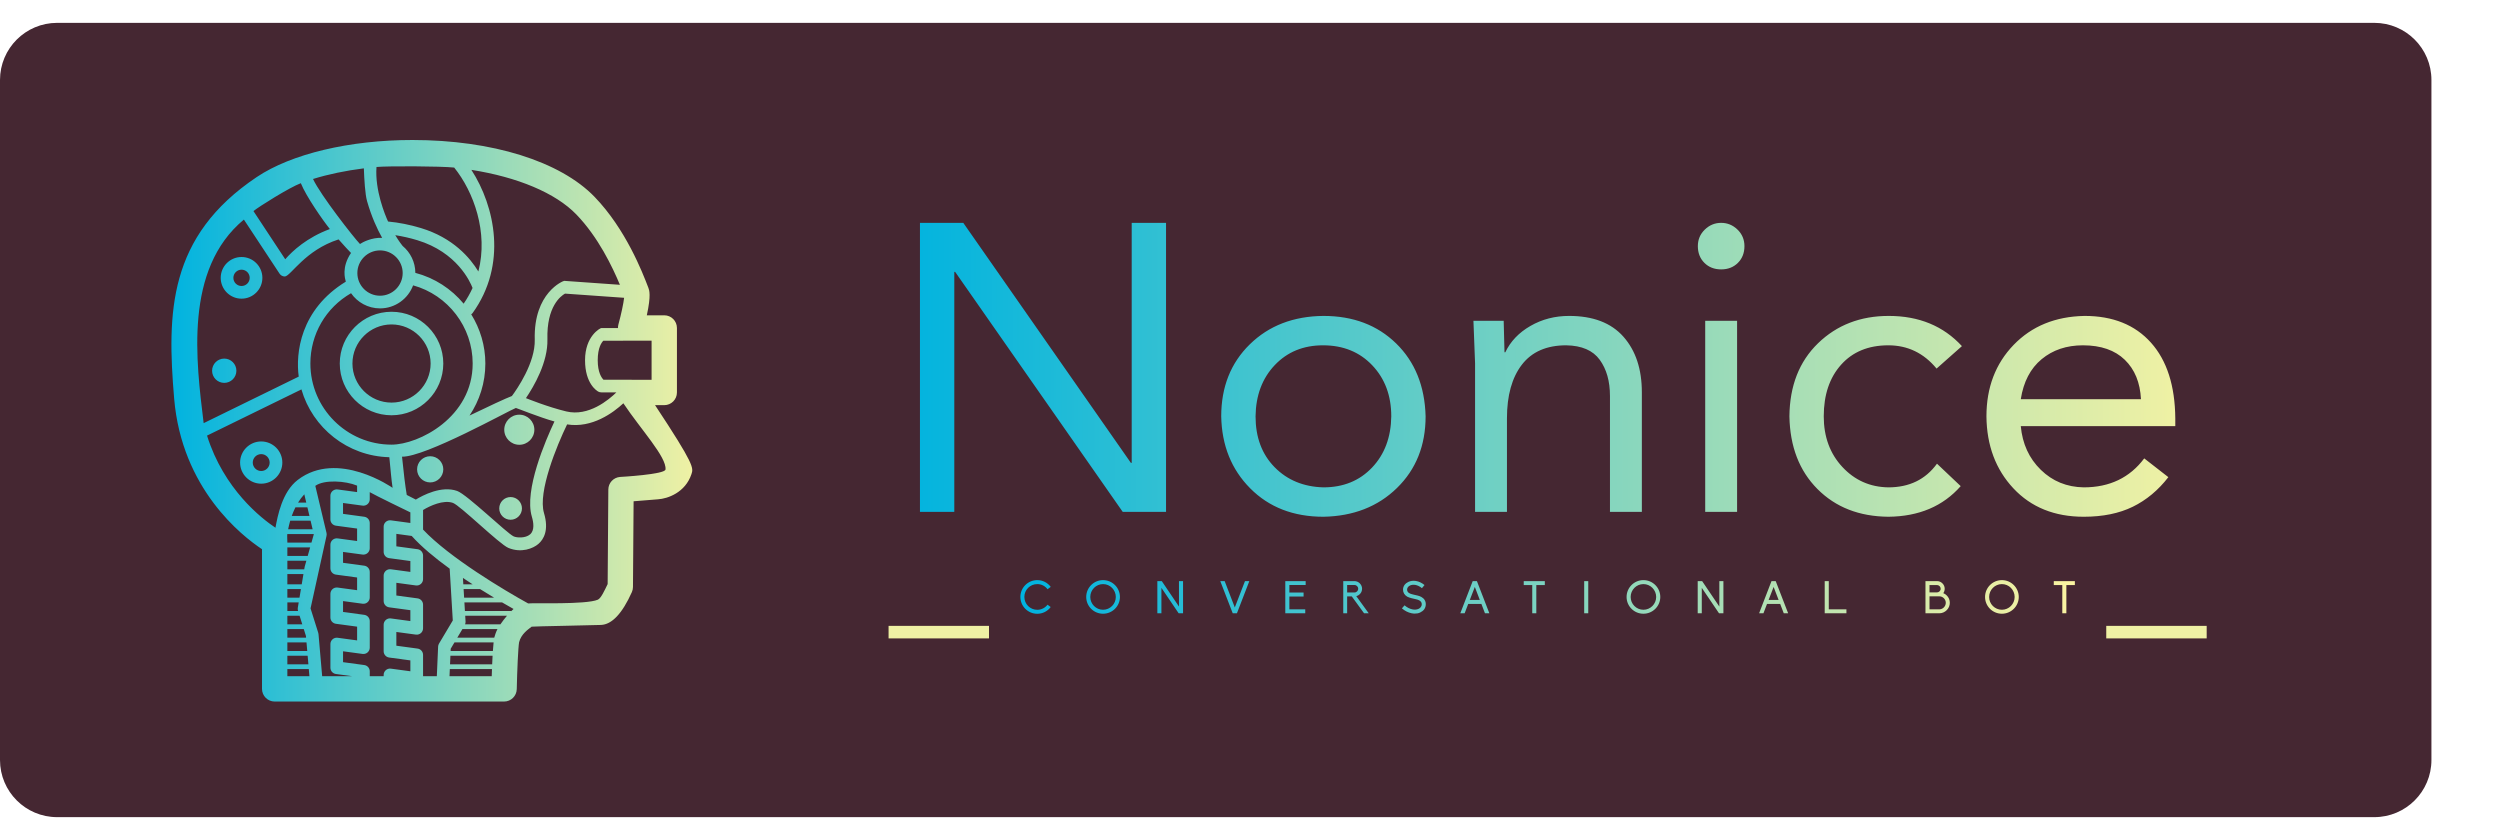
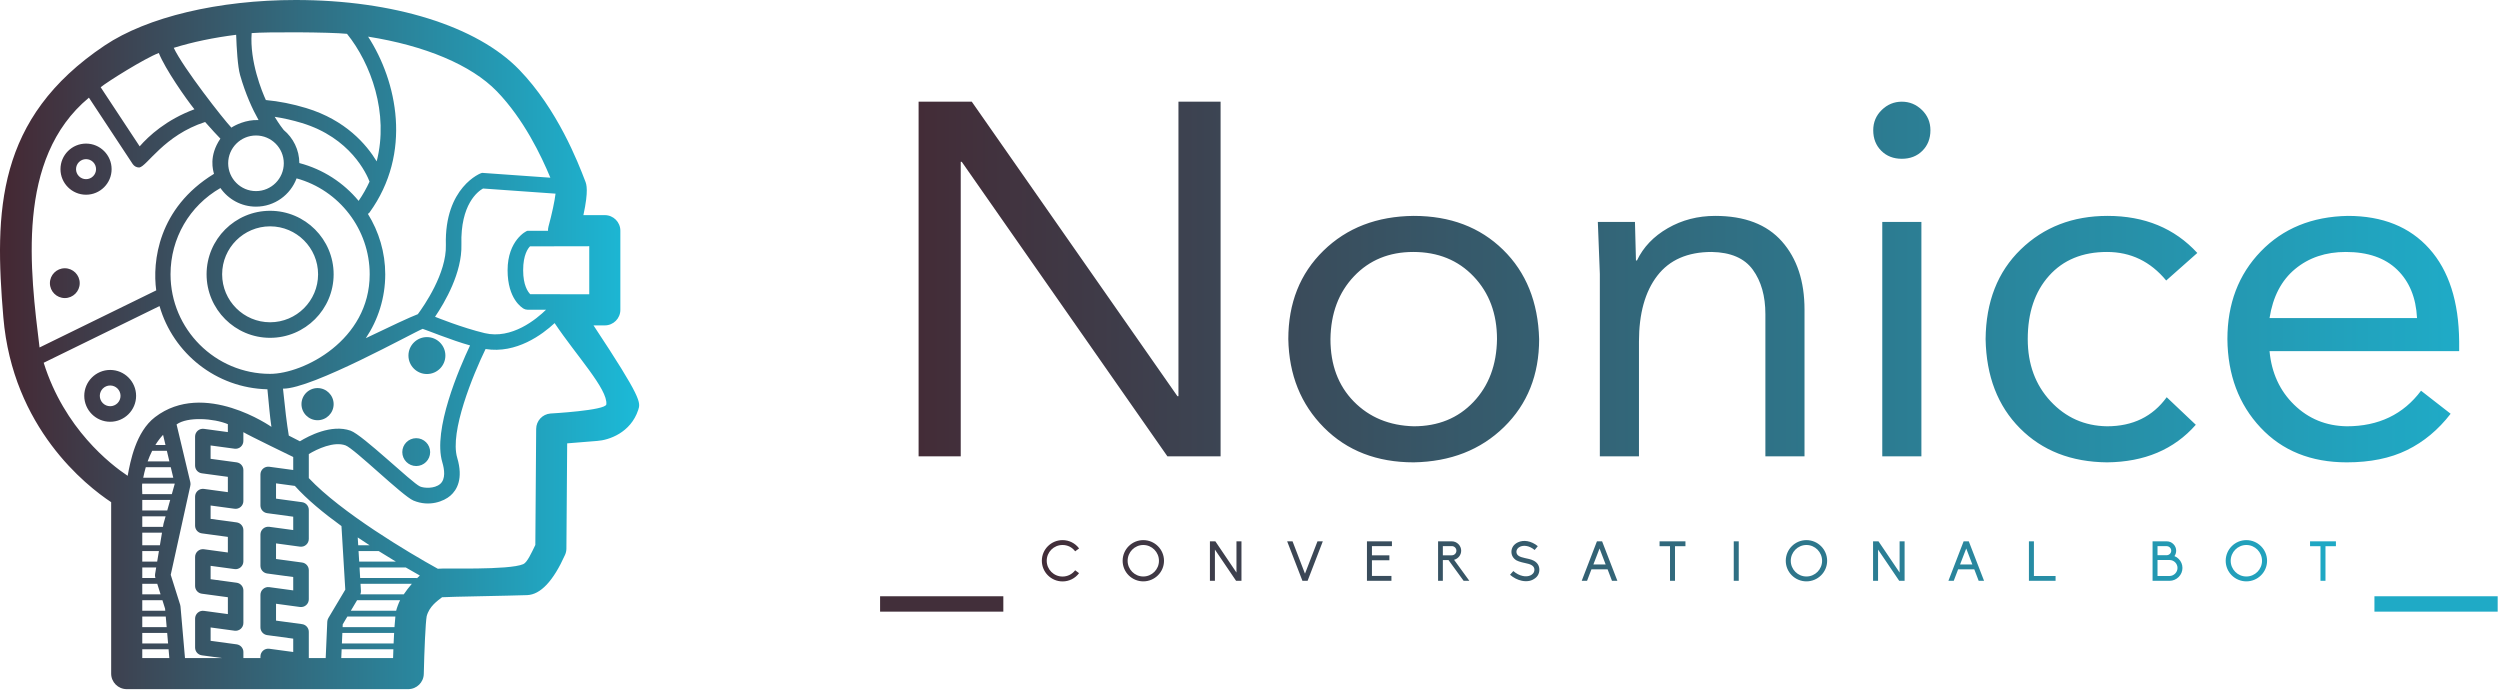
- <svg xmlns="http://www.w3.org/2000/svg" width="875" height="286" viewBox="0 0 875 286" fill="none">
-   <path d="M0 28C0 16.954 8.954 8 20 8H831C842.046 8 851 16.954 851 28V266C851 277.046 842.046 286 831 286H20C8.954 286 0 277.046 0 266V28Z" fill="#452732" />
-   <path d="M137.035 145.346C147.024 145.346 155.153 137.219 155.153 127.232C155.153 117.244 147.024 109.117 137.035 109.117C127.046 109.117 118.917 117.244 118.917 127.232C118.917 137.219 127.043 145.346 137.035 145.346ZM137.035 113.552C144.578 113.552 150.717 119.69 150.717 127.232C150.717 134.773 144.578 140.911 137.035 140.911C129.492 140.911 123.353 134.773 123.353 127.232C123.353 119.69 129.49 113.552 137.035 113.552ZM181.757 145.14C178.851 145.14 176.489 147.502 176.489 150.406C176.489 153.311 178.851 155.673 181.757 155.673C184.662 155.673 187.024 153.311 187.024 150.406C187.024 147.502 184.66 145.14 181.757 145.14ZM178.707 173.967C176.516 173.967 174.733 175.75 174.733 177.941C174.733 180.131 176.516 181.914 178.707 181.914C180.898 181.914 182.682 180.131 182.682 177.941C182.682 175.75 180.896 173.967 178.707 173.967ZM155.153 164.266C155.153 166.793 153.097 168.849 150.569 168.849C148.04 168.849 145.982 166.793 145.982 164.266C145.982 161.738 148.04 159.68 150.569 159.68C153.097 159.68 155.153 161.738 155.153 164.266ZM84.539 104.534C88.561 104.534 91.832 101.263 91.832 97.243C91.832 93.223 88.561 89.952 84.539 89.952C80.518 89.952 77.247 93.223 77.247 97.243C77.247 101.263 80.518 104.534 84.539 104.534ZM84.539 94.387C86.114 94.387 87.396 95.669 87.396 97.243C87.396 98.817 86.114 100.099 84.539 100.099C82.965 100.099 81.683 98.817 81.683 97.243C81.685 95.669 82.965 94.387 84.539 94.387ZM74.233 129.758C74.233 127.414 76.14 125.507 78.485 125.507C80.829 125.507 82.736 127.414 82.736 129.758C82.736 132.101 80.829 134.008 78.485 134.008C76.14 134.006 74.233 132.099 74.233 129.758ZM98.816 161.897C98.816 157.822 95.498 154.507 91.424 154.507C87.35 154.507 84.031 157.824 84.031 161.897C84.031 165.971 87.347 169.288 91.424 169.288C95.5 169.288 98.816 165.973 98.816 161.897ZM88.465 161.897C88.465 160.267 89.791 158.941 91.422 158.941C93.052 158.941 94.378 160.267 94.378 161.897C94.378 163.527 93.052 164.853 91.422 164.853C89.791 164.853 88.465 163.527 88.465 161.897ZM229.271 141.803H232.491C234.94 141.803 236.927 139.816 236.927 137.368V114.79C236.927 112.342 234.94 110.355 232.491 110.355H226.385C227.922 103.297 227.248 101.554 226.929 100.72L226.811 100.418C224.888 95.42 219.033 80.213 208.103 68.904C196.06 56.442 172.226 49 144.35 49C122.355 49 101.988 53.847 89.867 61.965C58.841 82.747 58.415 109.364 60.95 139.477C63.611 171.078 84.602 187.52 91.703 192.219V241.107C91.703 243.555 93.691 245.542 96.139 245.542H176.429C178.842 245.542 180.812 243.615 180.865 241.202C181.009 234.572 181.36 226.554 181.686 224.771C182.424 221.902 184.791 220.334 186.079 219.334C187.681 219.19 205.528 218.91 210.341 218.728C214.16 218.584 217.798 214.719 221.151 207.242C221.404 206.681 221.535 206.073 221.539 205.459L221.759 175.446L230.322 174.752C233.649 174.537 239.852 172.435 242.015 165.929C242.731 163.782 243.093 162.696 229.271 141.803ZM228.055 119.225V132.933L211.215 132.897C210.552 132.23 209.203 130.347 209.203 126.077C209.203 121.664 210.585 119.834 211.164 119.258L228.055 119.225ZM186.146 180.837C186.758 182.886 187.148 185.624 185.538 187.021C183.899 188.442 180.872 188.238 179.772 187.733C177.392 186.64 163.452 173.056 159.995 171.831C154.508 169.889 147.967 173.366 145.536 174.856L142.365 173.231C141.792 169.805 141.304 165.725 140.708 159.842C148.914 159.993 178.177 143.663 180.552 142.787C181.036 142.891 189.014 146.131 194.062 147.515C190.992 154.012 183.382 171.576 186.146 180.837ZM175.15 218.511H162.774C162.889 218.214 162.964 217.901 162.945 217.582L162.82 215.506H177.454C176.605 216.493 175.817 217.527 175.15 218.511ZM161.847 220.174H174.114C173.717 220.877 173.069 222.7 172.987 223.179H160.057L161.847 220.174ZM157.748 227.055L159.065 224.844H172.761C172.67 225.685 172.586 226.694 172.506 227.849H157.712L157.748 227.055ZM157.642 229.512H172.404C172.353 230.432 172.304 231.439 172.257 232.517H157.511L157.642 229.512ZM178.951 213.894C178.871 213.87 178.794 213.846 178.705 213.846H162.718L162.539 210.841H175.728C177.17 211.681 178.523 212.453 179.745 213.14C179.479 213.38 179.215 213.633 178.951 213.894ZM162.439 209.176L162.259 206.171H168.017C169.7 207.229 171.344 208.235 172.916 209.176H162.439ZM162.159 204.51L162.024 202.275C163.153 203.038 164.284 203.783 165.406 204.51H162.159ZM157.386 199.033L158.475 217.167L153.652 225.266C153.463 225.58 153.357 225.937 153.341 226.303L152.889 236.672H148.071V229.201C148.071 228.093 147.251 227.153 146.151 227.004L138.723 225.999V221.188L145.556 222.112C146.197 222.199 146.831 222.004 147.313 221.585C147.794 221.163 148.071 220.556 148.071 219.915V211.628C148.071 210.519 147.251 209.579 146.151 209.431L138.723 208.426V203.98L145.556 204.905C146.197 204.994 146.831 204.798 147.313 204.377C147.794 203.956 148.071 203.348 148.071 202.707V194.421C148.071 193.312 147.251 192.372 146.151 192.223L138.723 191.216V186.853L144.095 187.58C147.506 191.389 152.27 195.328 157.386 199.033ZM129.416 236.672V234.965C129.416 233.856 128.596 232.916 127.496 232.767L120.068 231.76V227.951L126.899 228.876C127.54 228.958 128.174 228.769 128.656 228.348C129.137 227.926 129.414 227.319 129.414 226.678V217.391C129.414 216.283 128.594 215.342 127.494 215.194L120.066 214.187V210.378L126.897 211.302C127.538 211.393 128.172 211.196 128.654 210.774C129.135 210.353 129.412 209.746 129.412 209.105V200.184C129.412 199.075 128.591 198.135 127.491 197.986L120.064 196.982V193.172L126.895 194.097C127.536 194.183 128.17 193.988 128.651 193.569C129.133 193.148 129.41 192.54 129.41 191.899V183.058C129.41 181.95 128.589 181.01 127.489 180.861L120.061 179.854V176.045L126.893 176.969C127.533 177.054 128.168 176.863 128.649 176.442C129.13 176.02 129.408 175.413 129.408 174.772V172.251C130.885 173.166 143.627 179.333 143.627 179.333V183.043L136.793 182.118C136.159 182.036 135.518 182.225 135.037 182.646C134.555 183.067 134.278 183.675 134.278 184.316V193.157C134.278 194.265 135.099 195.206 136.199 195.354L143.627 196.361V200.171L136.793 199.246C136.159 199.164 135.518 199.352 135.037 199.774C134.555 200.195 134.278 200.803 134.278 201.443V210.364C134.278 211.473 135.099 212.413 136.199 212.562L143.627 213.566V217.376L136.793 216.451C136.159 216.36 135.518 216.558 135.037 216.979C134.555 217.4 134.278 218.008 134.278 218.649V227.938C134.278 229.046 135.099 229.986 136.199 230.135L143.627 231.14V234.949L136.793 234.024C136.159 233.94 135.518 234.133 135.037 234.552C134.555 234.974 134.278 235.581 134.278 236.222V236.672H129.416V236.672ZM106.506 173.011L107.195 175.914H104.316C104.944 174.887 105.669 173.911 106.506 173.011ZM107.697 194.587H100.575V191.582H108.542L107.697 194.587ZM104.822 209.176H100.575V206.171H105.326L104.822 209.176ZM104.545 210.839L104.23 212.728C104.172 213.074 104.197 213.427 104.303 213.759L104.33 213.843H100.577V210.839H104.545ZM104.851 215.506L105.798 218.511H100.575V215.506H104.851ZM105.603 204.51H100.575V200.918H106.204L105.603 204.51ZM100.575 224.844H107.275L107.535 227.849H100.575V224.844ZM100.575 223.181V220.176H106.321L107.08 222.585L107.131 223.183H100.575V223.181ZM106.661 198.268C106.639 198.346 106.621 198.423 106.61 198.501L106.483 199.255H100.577V196.25H107.231L106.661 198.268ZM109.832 186.994L109.01 189.919H100.575V189.749C100.575 189.296 100.462 187.513 100.553 186.915H109.812L109.832 186.994ZM100.848 185.249C101.032 184.322 101.265 183.311 101.575 182.245H108.703L109.418 185.249H100.848ZM103.394 177.577H107.592L108.306 180.582H102.11C102.462 179.586 102.897 178.575 103.394 177.577ZM100.575 229.512H107.679L107.938 232.517H100.575V229.512ZM111.478 221.959C111.465 221.797 111.432 221.638 111.385 221.485L108.692 212.936L114.259 187.64C114.361 187.276 114.368 186.895 114.282 186.527L110.36 170.049C113.474 167.782 120.96 168.29 124.983 169.969V172.231L118.152 171.306C117.515 171.222 116.876 171.415 116.395 171.834C115.914 172.255 115.637 172.863 115.637 173.503V181.79C115.637 182.899 116.457 183.839 117.557 183.988L124.985 184.994V189.36L118.154 188.436C117.517 188.352 116.879 188.544 116.397 188.964C115.916 189.385 115.639 189.992 115.639 190.633V198.918C115.639 200.026 116.459 200.967 117.56 201.115L124.987 202.122V206.568L118.156 205.643C117.52 205.555 116.881 205.75 116.4 206.171C115.918 206.592 115.641 207.2 115.641 207.841V216.127C115.641 217.236 116.462 218.176 117.562 218.325L124.99 219.329V224.141L118.158 223.217C117.522 223.128 116.883 223.323 116.402 223.744C115.921 224.166 115.643 224.773 115.643 225.414V233.701C115.643 234.809 116.464 235.75 117.564 235.898L123.286 236.672H112.758L111.478 221.959ZM108.635 127.232C108.635 116.958 114.044 107.692 122.865 102.625C125.103 105.829 128.811 107.936 133.007 107.936C138.312 107.936 142.833 104.574 144.587 99.873C156.768 103.23 165.435 114.435 165.435 127.232C165.435 146.069 146.512 155.626 137.035 155.626C121.374 155.626 108.635 142.889 108.635 127.232ZM109.555 62.644C114.911 60.983 120.926 59.728 127.349 58.921C127.485 62.806 127.791 68.01 128.472 70.401C130.029 75.865 132.014 80.151 133.744 83.244C130.166 83.069 126.948 84.741 125.992 85.402C123.781 83.105 112.181 68.274 109.555 62.644ZM145.372 95.502C145.352 91.713 143.618 88.322 140.907 86.067C140.626 85.723 139.623 84.448 138.341 82.313C140.863 82.703 143.438 83.277 146.044 84.067C159.961 88.28 164.57 98.635 165.395 100.791C164.548 102.654 163.515 104.492 162.279 106.29C157.994 101.123 152.139 97.276 145.372 95.502ZM125.076 95.571C125.076 91.198 128.634 87.641 133.007 87.641C137.381 87.641 140.938 91.198 140.938 95.571C140.938 99.944 137.381 103.501 133.007 103.501C128.634 103.501 125.076 99.942 125.076 95.571ZM198.214 144.005C191.72 142.45 184.338 139.452 184.077 139.346C186.887 135.197 191.817 126.751 191.595 118.746C191.278 107.219 196.331 103.565 197.754 102.764L218.439 104.228C218.23 106.155 217.405 110.055 216.429 113.61C216.321 114.009 216.285 114.415 216.289 114.819H210.45C210.117 114.819 204.765 117.55 204.765 126.072C204.765 134.314 208.919 136.802 209.392 137.06C209.716 137.235 210.079 137.328 210.45 137.328H215.737C213.023 139.991 205.965 145.867 198.214 144.005ZM216.966 99.68L197.484 98.301C197.158 98.281 186.709 102.379 187.164 118.868C187.386 126.946 180.921 136.237 179.166 138.605C177.108 139.372 171.313 142.084 164.335 145.442C167.826 140.226 169.871 133.964 169.871 127.232C169.871 120.974 168.057 115.058 164.925 110.002C165.078 109.88 165.253 109.787 165.375 109.621C177.667 92.624 173.224 72.19 164.985 59.451C181.12 61.996 194.414 67.5 201.725 75.066C209.403 83.016 214.362 93.427 216.966 99.68ZM158.97 58.65C165.77 67.097 170.962 81.271 167.431 95.019C164.552 90.26 158.6 83.233 147.328 79.82C143.42 78.636 139.559 77.88 135.824 77.532C134.746 75.197 131.171 66.518 131.774 58.442C135.851 58.072 154.266 58.145 158.97 58.65ZM105.29 64.114C107.12 68.691 113.015 77.139 115.45 80.164C107.45 83.124 102.385 87.805 99.834 90.741L88.713 73.882C90.579 72.332 101.296 65.62 105.29 64.114ZM85.36 76.853L97.842 95.777C98.255 96.4 98.949 96.773 99.694 96.773C99.703 96.773 99.714 96.775 99.725 96.773C101.89 96.478 106.785 87.559 118.502 83.792C120.392 85.954 122.002 87.657 122.854 88.537C119.46 93.533 120.787 97.615 121.031 98.58C105.017 108.372 103.447 123.71 104.556 131.815L71.279 148.1C68.655 126.482 64.356 94.26 85.36 76.853ZM72.461 152.46L105.499 136.292C109.376 149.761 121.647 159.684 136.268 160.024C136.76 164.904 136.926 167.463 137.408 170.741C137.408 170.741 118.209 157.252 104.214 167.964C98.71 172.18 97.155 180.686 96.41 184.704C91.497 181.435 78.345 171.237 72.461 152.46ZM100.575 234.18H108.08L108.295 236.672H100.575V234.18ZM157.329 236.672L157.437 234.18H172.191C172.162 234.98 172.133 235.798 172.107 236.672H157.329ZM216.993 166.933C214.701 167.119 212.932 169.024 212.916 171.321L212.677 204.426C211.576 206.685 210.363 209.404 209.241 209.892C205.131 211.681 186.456 210.965 184.864 211.207C176.534 206.614 157.251 195.119 148.073 185.356V178.497C150.489 177.034 155.206 174.838 158.513 176.009C161.055 176.909 174.797 190.463 177.92 191.762C182.46 193.651 186.61 191.964 188.446 190.369C190.32 188.742 192.181 185.549 190.398 179.568C188.193 172.18 194.92 155.875 198.484 148.539C207.243 149.95 214.677 144.415 218.179 141.149C224.356 150.402 233.37 159.984 232.928 164.323C232.751 166.068 216.993 166.933 216.993 166.933Z" fill="url(#paint0_linear)" />
-   <path d="M772.338 219.054H737.188V223.441H772.338V219.054Z" fill="#EFF1A4" />
-   <path d="M346.15 219.054H311V223.441H346.15V219.054Z" fill="#EFF1A4" />
-   <path d="M337.15 78L395.809 162.004H396.095V78H408.113V179.148H392.947L334.288 95.144H334.002V179.148H321.984V78H337.15V78ZM463.195 110.573C473.591 110.573 482.08 113.787 488.661 120.216C495.243 126.645 498.676 135.146 498.962 145.718C498.962 155.909 495.624 164.266 488.947 170.79C482.271 177.314 473.687 180.672 463.195 180.862C452.703 180.862 444.166 177.553 437.585 170.933C431.004 164.314 427.618 155.909 427.427 145.718C427.427 135.431 430.765 127.026 437.442 120.502C444.119 113.978 452.703 110.668 463.195 110.573V110.573ZM439.445 145.718C439.445 153.051 441.663 158.98 446.098 163.504C450.533 168.028 456.232 170.386 463.195 170.576C470.158 170.576 475.833 168.266 480.22 163.647C484.608 159.028 486.849 153.051 486.944 145.718C486.944 138.479 484.727 132.526 480.292 127.86C475.857 123.193 470.11 120.859 463.052 120.859C456.184 120.859 450.557 123.169 446.169 127.788C441.782 132.407 439.54 138.384 439.445 145.718V145.718ZM549.18 110.573C557.574 110.573 563.916 113.002 568.209 117.859C572.501 122.716 574.647 129.193 574.647 137.289V179.148H563.487V138.574C563.487 133.431 562.295 129.217 559.91 125.931C557.526 122.645 553.615 120.954 548.179 120.859C541.311 120.859 536.137 123.121 532.656 127.645C529.174 132.169 527.433 138.432 527.433 146.432V179.148H516.274V127.145C516.274 126.669 516.083 121.716 515.702 112.287H526.289C526.48 118.954 526.575 122.621 526.575 123.288H526.861C528.673 119.478 531.606 116.407 535.66 114.073C539.714 111.74 544.22 110.573 549.18 110.573ZM602.402 78C604.596 78 606.504 78.786 608.125 80.357C609.747 81.929 610.557 83.857 610.557 86.143C610.557 88.524 609.794 90.477 608.268 92.001C606.742 93.525 604.787 94.287 602.402 94.287C600.018 94.287 598.063 93.525 596.537 92.001C595.01 90.477 594.247 88.524 594.247 86.143C594.247 83.857 595.058 81.929 596.68 80.357C598.301 78.786 600.209 78 602.402 78ZM607.982 112.287V179.148H596.823V112.287H607.982ZM661.061 110.573C671.649 110.573 680.185 114.097 686.671 121.145L677.801 129.003C673.318 123.574 667.69 120.859 660.918 120.859C653.956 120.859 648.447 123.121 644.394 127.645C640.34 132.169 638.313 138.193 638.313 145.718C638.313 152.861 640.483 158.766 644.823 163.433C649.163 168.1 654.528 170.481 660.918 170.576C668.263 170.576 673.938 167.814 677.944 162.29L686.242 170.147C680.042 177.195 671.601 180.767 660.918 180.862C650.713 180.767 642.438 177.529 636.096 171.147C629.753 164.766 626.486 156.29 626.295 145.718C626.391 135.05 629.729 126.526 636.31 120.145C642.891 113.764 651.142 110.573 661.061 110.573V110.573ZM729.592 110.573C739.512 110.573 747.261 113.692 752.841 119.931C758.421 126.169 761.258 135.003 761.354 146.432V149.146H707.273C707.845 155.337 710.182 160.433 714.284 164.433C718.385 168.433 723.392 170.481 729.306 170.576C738.367 170.576 745.425 167.195 750.48 160.433L758.922 167.004C755.393 171.576 751.244 175.029 746.474 177.362C741.705 179.695 735.983 180.862 729.306 180.862C719.1 180.862 710.898 177.553 704.698 170.933C698.498 164.314 695.351 155.909 695.255 145.718C695.255 135.622 698.427 127.288 704.769 120.716C711.112 114.145 719.386 110.764 729.592 110.573V110.573ZM749.336 139.717C749.05 133.908 747.166 129.312 743.685 125.931C740.203 122.55 735.315 120.859 729.02 120.859C723.297 120.859 718.48 122.478 714.57 125.717C710.659 128.955 708.227 133.622 707.273 139.717H749.336Z" fill="url(#paint1_linear)" />
-   <path d="M363.041 213.43C364.451 213.43 365.766 212.782 366.637 211.643L367.745 212.466C366.621 213.968 364.894 214.822 363.041 214.822C359.779 214.822 357.134 212.181 357.134 208.923C357.134 205.681 359.779 203.04 363.041 203.04C364.91 203.04 366.637 203.91 367.761 205.412L366.637 206.234C365.781 205.08 364.467 204.432 363.041 204.432C360.539 204.432 358.528 206.44 358.528 208.923C358.528 211.422 360.539 213.43 363.041 213.43ZM386.067 203.04C389.314 203.04 391.975 205.681 391.975 208.939C391.975 212.181 389.314 214.806 386.067 214.806C382.82 214.806 380.175 212.181 380.175 208.939C380.175 205.681 382.82 203.04 386.067 203.04V203.04ZM386.067 213.415C388.538 213.415 390.533 211.39 390.533 208.939C390.533 206.472 388.538 204.432 386.067 204.432C383.596 204.432 381.601 206.472 381.601 208.939C381.601 211.39 383.596 213.415 386.067 213.415ZM412.529 214.648L406.495 205.744V214.648H405.07V203.388H406.622L412.64 212.292V203.388H414.066V214.648H412.529ZM427.097 203.388H428.634L432.181 212.608L435.745 203.388H437.265L432.926 214.648H431.453L427.097 203.388ZM449.854 214.648V203.388H456.981V204.748H451.279V207.389H456.252V208.797H451.279V213.256H456.838V214.648H449.854ZM474.701 208.654L479.056 214.648H477.425L473.117 208.733H471.501V214.648H470.139V203.388H474.051C474.764 203.388 475.429 203.672 475.936 204.178C476.443 204.685 476.728 205.349 476.728 206.061C476.728 207.31 475.857 208.354 474.701 208.654ZM471.501 204.748V207.373H474.051C474.78 207.373 475.366 206.788 475.366 206.061C475.366 205.333 474.78 204.748 474.051 204.748H471.501ZM495.16 214.759C494.78 214.759 494.4 214.711 494.02 214.632C492.848 214.395 491.692 213.81 490.662 212.924L491.597 211.865C492.436 212.592 493.371 213.083 494.305 213.272C495.097 213.446 495.873 213.383 496.491 213.098C496.902 212.909 497.615 212.434 497.615 211.469C497.615 210.283 496.348 209.856 495.113 209.619C495.002 209.603 493.228 209.239 492.515 208.828C491.565 208.259 491.058 207.405 491.058 206.361C491.058 205.776 491.248 205.222 491.581 204.732C491.913 204.289 492.373 203.925 492.911 203.672C493.703 203.293 494.638 203.182 495.588 203.34C496.617 203.514 497.663 204.005 498.581 204.764L497.679 205.855C496.047 204.511 494.463 204.479 493.513 204.922C492.864 205.222 492.484 205.776 492.484 206.345C492.484 207.421 493.402 207.832 494.859 208.148C495.461 208.29 496.712 208.496 497.457 208.923C498.486 209.492 499.025 210.378 499.025 211.469C499.025 212.118 498.851 212.719 498.486 213.241C498.154 213.715 497.647 214.079 497.077 214.364C496.475 214.664 495.857 214.759 495.16 214.759V214.759ZM519.738 214.648L518.487 211.374H513.878L512.627 214.648H511.106L515.446 203.388H516.919L521.274 214.648H519.738ZM517.932 209.983L516.19 205.428L514.432 209.983H517.932ZM536.286 214.648V204.779H533.308V203.388H540.689V204.779H537.711V214.648H536.286ZM554.465 214.648V203.388H555.89V214.648H554.465ZM575.194 203.04C578.441 203.04 581.101 205.681 581.101 208.939C581.101 212.181 578.441 214.806 575.194 214.806C571.947 214.806 569.302 212.181 569.302 208.939C569.302 205.681 571.947 203.04 575.194 203.04V203.04ZM575.194 213.415C577.664 213.415 579.66 211.39 579.66 208.939C579.66 206.472 577.664 204.432 575.194 204.432C572.723 204.432 570.727 206.472 570.727 208.939C570.727 211.39 572.723 213.415 575.194 213.415ZM601.656 214.648L595.622 205.744V214.648H594.196V203.388H595.748L601.767 212.292V203.388H603.192V214.648H601.656ZM624.317 214.648L623.066 211.374H618.457L617.206 214.648H615.686L620.025 203.388H621.498L625.854 214.648H624.317V214.648ZM622.512 209.983L620.77 205.428L619.012 209.983H622.512ZM638.648 214.648V203.388H640.073V213.272H646.25V214.648H638.648V214.648ZM673.913 214.648V203.388H677.968C678.68 203.388 679.361 203.672 679.852 204.178C680.359 204.669 680.644 205.349 680.644 206.061C680.644 206.614 680.486 207.136 680.169 207.579L680.153 207.595L680.169 207.61C680.613 207.784 681.024 208.053 681.357 208.401C682.054 209.081 682.434 209.999 682.434 210.979C682.434 211.944 682.054 212.861 681.357 213.557C680.676 214.237 679.757 214.648 678.791 214.648H673.913V214.648ZM675.323 213.272H678.791C680.027 213.241 681.024 212.197 681.024 210.979C681.024 209.745 680.027 208.733 678.791 208.717H675.323V213.272ZM675.323 207.342H677.968C678.664 207.326 679.235 206.756 679.235 206.061C679.235 205.365 678.68 204.795 677.968 204.764H675.323V207.342V207.342ZM700.661 203.04C703.907 203.04 706.568 205.681 706.568 208.939C706.568 212.181 703.907 214.806 700.661 214.806C697.414 214.806 694.769 212.181 694.769 208.939C694.769 205.681 697.414 203.04 700.661 203.04V203.04ZM700.661 213.415C703.131 213.415 705.127 211.39 705.127 208.939C705.127 206.472 703.131 204.432 700.661 204.432C698.19 204.432 696.194 206.472 696.194 208.939C696.194 211.39 698.19 213.415 700.661 213.415ZM721.801 214.648V204.779H718.824V203.388H726.204V204.779H723.227V214.648H721.801Z" fill="url(#paint2_linear)" />
+ <svg xmlns="http://www.w3.org/2000/svg" width="713" height="197" viewBox="0 0 713 197" fill="none">
+   <path d="M77.035 96.346C87.024 96.346 95.153 88.219 95.153 78.232C95.153 68.244 87.024 60.117 77.035 60.117C67.046 60.117 58.917 68.244 58.917 78.232C58.917 88.219 67.043 96.346 77.035 96.346ZM77.035 64.552C84.578 64.552 90.717 70.69 90.717 78.232C90.717 85.773 84.578 91.911 77.035 91.911C69.492 91.911 63.353 85.773 63.353 78.232C63.353 70.69 69.49 64.552 77.035 64.552ZM121.757 96.14C118.851 96.14 116.489 98.502 116.489 101.406C116.489 104.311 118.851 106.673 121.757 106.673C124.662 106.673 127.024 104.311 127.024 101.406C127.024 98.502 124.66 96.14 121.757 96.14ZM118.707 124.967C116.516 124.967 114.733 126.75 114.733 128.941C114.733 131.131 116.516 132.914 118.707 132.914C120.898 132.914 122.682 131.131 122.682 128.941C122.682 126.75 120.896 124.967 118.707 124.967ZM95.153 115.266C95.153 117.793 93.097 119.849 90.569 119.849C88.04 119.849 85.982 117.793 85.982 115.266C85.982 112.738 88.04 110.68 90.569 110.68C93.097 110.68 95.153 112.738 95.153 115.266ZM24.539 55.534C28.561 55.534 31.832 52.263 31.832 48.243C31.832 44.223 28.561 40.952 24.539 40.952C20.518 40.952 17.247 44.223 17.247 48.243C17.247 52.263 20.518 55.534 24.539 55.534ZM24.539 45.387C26.114 45.387 27.396 46.669 27.396 48.243C27.396 49.817 26.114 51.099 24.539 51.099C22.965 51.099 21.683 49.817 21.683 48.243C21.685 46.669 22.965 45.387 24.539 45.387ZM14.233 80.757C14.233 78.414 16.14 76.507 18.485 76.507C20.829 76.507 22.736 78.414 22.736 80.757C22.736 83.101 20.829 85.008 18.485 85.008C16.14 85.006 14.233 83.099 14.233 80.757ZM38.816 112.897C38.816 108.822 35.498 105.507 31.424 105.507C27.349 105.507 24.032 108.824 24.032 112.897C24.032 116.971 27.347 120.288 31.424 120.288C35.5 120.288 38.816 116.973 38.816 112.897ZM28.465 112.897C28.465 111.267 29.791 109.941 31.422 109.941C33.052 109.941 34.378 111.267 34.378 112.897C34.378 114.527 33.052 115.853 31.422 115.853C29.791 115.853 28.465 114.527 28.465 112.897ZM169.271 92.803H172.491C174.94 92.803 176.927 90.816 176.927 88.368V65.79C176.927 63.342 174.94 61.355 172.491 61.355H166.385C167.922 54.297 167.248 52.554 166.929 51.72L166.811 51.418C164.888 46.42 159.033 31.213 148.103 19.904C136.06 7.442 112.226 0 84.35 0C62.355 0 41.988 4.847 29.867 12.966C-1.159 33.747 -1.585 60.364 0.95 90.477C3.611 122.078 24.602 138.52 31.703 143.219V192.107C31.703 194.555 33.691 196.542 36.139 196.542H116.429C118.842 196.542 120.812 194.615 120.865 192.202C121.009 185.572 121.36 177.554 121.686 175.771C122.424 172.902 124.791 171.334 126.079 170.334C127.681 170.19 145.528 169.91 150.341 169.728C154.16 169.584 157.798 165.719 161.151 158.242C161.404 157.681 161.535 157.073 161.539 156.459L161.759 126.446L170.322 125.752C173.649 125.537 179.852 123.435 182.015 116.929C182.731 114.782 183.093 113.696 169.271 92.803ZM168.055 70.225V83.933L151.215 83.897C150.552 83.23 149.203 81.347 149.203 77.076C149.203 72.664 150.585 70.834 151.164 70.258L168.055 70.225ZM126.146 131.837C126.758 133.886 127.148 136.624 125.538 138.021C123.899 139.442 120.872 139.238 119.772 138.733C117.392 137.64 103.452 124.056 99.995 122.831C94.508 120.889 87.967 124.366 85.536 125.856L82.365 124.231C81.792 120.805 81.304 116.725 80.708 110.842C88.914 110.993 118.177 94.663 120.552 93.787C121.036 93.891 129.014 97.131 134.062 98.515C130.992 105.012 123.382 122.576 126.146 131.837ZM115.15 169.511H102.774C102.889 169.214 102.964 168.901 102.945 168.582L102.82 166.507H117.454C116.605 167.493 115.817 168.527 115.15 169.511ZM101.847 171.174H114.114C113.717 171.877 113.069 173.7 112.987 174.179H100.057L101.847 171.174ZM97.748 178.055L99.065 175.844H112.761C112.67 176.685 112.586 177.694 112.506 178.849H97.713L97.748 178.055ZM97.641 180.512H112.404C112.353 181.432 112.304 182.439 112.257 183.517H97.511L97.641 180.512ZM118.951 164.894C118.871 164.87 118.794 164.846 118.705 164.846H102.718L102.539 161.841H115.728C117.17 162.681 118.523 163.453 119.745 164.14C119.479 164.38 119.215 164.633 118.951 164.894ZM102.439 160.176L102.259 157.171H108.017C109.7 158.229 111.344 159.235 112.916 160.176H102.439ZM102.159 155.51L102.024 153.275C103.153 154.038 104.284 154.783 105.406 155.51H102.159ZM97.386 150.033L98.475 168.167L93.651 176.266C93.463 176.58 93.356 176.937 93.341 177.303L92.888 187.672H88.071V180.201C88.071 179.093 87.251 178.153 86.151 178.004L78.723 176.999V172.188L85.556 173.112C86.197 173.199 86.831 173.004 87.313 172.585C87.794 172.163 88.071 171.556 88.071 170.915V162.628C88.071 161.519 87.251 160.579 86.151 160.431L78.723 159.426V154.98L85.556 155.905C86.197 155.994 86.831 155.798 87.313 155.377C87.794 154.956 88.071 154.348 88.071 153.707V145.421C88.071 144.312 87.251 143.372 86.151 143.223L78.723 142.216V137.853L84.095 138.58C87.506 142.389 92.27 146.328 97.386 150.033ZM69.416 187.672V185.965C69.416 184.856 68.596 183.916 67.496 183.767L60.068 182.76V178.951L66.899 179.876C67.54 179.958 68.174 179.769 68.656 179.348C69.137 178.926 69.414 178.319 69.414 177.678V168.391C69.414 167.283 68.594 166.342 67.494 166.194L60.066 165.187V161.378L66.897 162.302C67.538 162.393 68.172 162.196 68.653 161.774C69.135 161.353 69.412 160.746 69.412 160.105V151.184C69.412 150.075 68.591 149.135 67.491 148.986L60.064 147.982V144.172L66.895 145.097C67.536 145.183 68.17 144.988 68.651 144.569C69.133 144.148 69.41 143.54 69.41 142.899V134.058C69.41 132.95 68.589 132.01 67.489 131.861L60.061 130.854V127.045L66.892 127.969C67.534 128.054 68.168 127.863 68.649 127.442C69.13 127.02 69.408 126.413 69.408 125.772V123.251C70.885 124.166 83.627 130.333 83.627 130.333V134.043L76.793 133.118C76.159 133.036 75.518 133.225 75.037 133.646C74.555 134.067 74.278 134.675 74.278 135.316V144.157C74.278 145.265 75.099 146.206 76.199 146.354L83.627 147.361V151.171L76.793 150.246C76.159 150.164 75.518 150.352 75.037 150.774C74.555 151.195 74.278 151.803 74.278 152.443V161.364C74.278 162.473 75.099 163.413 76.199 163.562L83.627 164.566V168.376L76.793 167.451C76.159 167.36 75.518 167.558 75.037 167.979C74.555 168.4 74.278 169.008 74.278 169.649V178.938C74.278 180.046 75.099 180.986 76.199 181.135L83.627 182.14V185.949L76.793 185.024C76.159 184.94 75.518 185.133 75.037 185.552C74.555 185.974 74.278 186.581 74.278 187.222V187.672H69.416ZM46.506 124.011L47.195 126.914H44.316C44.944 125.887 45.669 124.911 46.506 124.011ZM47.697 145.587H40.575V142.582H48.542L47.697 145.587ZM44.822 160.176H40.575V157.171H45.326L44.822 160.176ZM44.545 161.839L44.23 163.728C44.172 164.074 44.197 164.427 44.303 164.759L44.33 164.843H40.577V161.839H44.545ZM44.851 166.507L45.798 169.511H40.575V166.507H44.851ZM45.603 155.51H40.575V151.918H46.204L45.603 155.51ZM40.575 175.844H47.275L47.535 178.849H40.575V175.844ZM40.575 174.181V171.176H46.322L47.08 173.585L47.131 174.183H40.575V174.181ZM46.661 149.268C46.639 149.346 46.621 149.423 46.61 149.501L46.483 150.255H40.577V147.25H47.231L46.661 149.268ZM49.832 137.994L49.01 140.919H40.575V140.749C40.575 140.296 40.462 138.513 40.553 137.915H49.812L49.832 137.994ZM40.848 136.249C41.032 135.322 41.265 134.311 41.575 133.245H48.703L49.418 136.249H40.848ZM43.394 128.577H47.592L48.306 131.582H42.11C42.462 130.586 42.897 129.575 43.394 128.577ZM40.575 180.512H47.679L47.938 183.517H40.575V180.512ZM51.478 172.959C51.465 172.797 51.431 172.638 51.385 172.485L48.692 163.936L54.259 138.64C54.361 138.276 54.368 137.895 54.282 137.527L50.36 121.049C53.474 118.782 60.96 119.29 64.983 120.969V123.231L58.152 122.306C57.515 122.222 56.877 122.415 56.395 122.834C55.914 123.255 55.637 123.863 55.637 124.503V132.79C55.637 133.899 56.457 134.839 57.557 134.988L64.985 135.994V140.36L58.154 139.436C57.517 139.352 56.879 139.544 56.397 139.964C55.916 140.385 55.639 140.992 55.639 141.633V149.918C55.639 151.026 56.459 151.967 57.56 152.115L64.987 153.122V157.568L58.156 156.643C57.52 156.555 56.881 156.75 56.4 157.171C55.918 157.592 55.641 158.2 55.641 158.841V167.127C55.641 168.236 56.462 169.176 57.562 169.325L64.99 170.329V175.141L58.158 174.217C57.522 174.128 56.883 174.323 56.402 174.744C55.92 175.166 55.643 175.773 55.643 176.414V184.701C55.643 185.809 56.464 186.75 57.564 186.898L63.286 187.672H52.758L51.478 172.959ZM48.635 78.232C48.635 67.958 54.044 58.692 62.865 53.625C65.103 56.829 68.811 58.935 73.007 58.935C78.312 58.935 82.833 55.574 84.587 50.873C96.768 54.23 105.435 65.435 105.435 78.232C105.435 97.069 86.512 106.626 77.035 106.626C61.374 106.626 48.635 93.889 48.635 78.232ZM49.555 13.644C54.911 11.983 60.926 10.728 67.349 9.921C67.485 13.806 67.791 19.01 68.472 21.401C70.029 26.864 72.014 31.151 73.744 34.244C70.166 34.069 66.948 35.741 65.992 36.402C63.781 34.105 52.181 19.274 49.555 13.644ZM85.372 46.502C85.352 42.713 83.618 39.322 80.907 37.067C80.626 36.723 79.623 35.448 78.341 33.313C80.863 33.703 83.438 34.277 86.044 35.067C99.961 39.28 104.57 49.636 105.395 51.791C104.548 53.654 103.515 55.492 102.279 57.29C97.994 52.123 92.139 48.276 85.372 46.502ZM65.076 46.571C65.076 42.198 68.634 38.641 73.007 38.641C77.381 38.641 80.939 42.198 80.939 46.571C80.939 50.944 77.381 54.501 73.007 54.501C68.634 54.501 65.076 50.942 65.076 46.571ZM138.214 95.005C131.72 93.45 124.338 90.452 124.077 90.346C126.887 86.197 131.817 77.751 131.595 69.746C131.278 58.219 136.331 54.565 137.754 53.764L158.439 55.228C158.23 57.155 157.405 61.055 156.429 64.61C156.321 65.009 156.285 65.415 156.289 65.819H150.45C150.117 65.819 144.765 68.55 144.765 77.072C144.765 85.314 148.919 87.802 149.392 88.06C149.716 88.235 150.079 88.328 150.45 88.328H155.737C153.023 90.991 145.965 96.867 138.214 95.005ZM156.966 50.68L137.484 49.301C137.158 49.281 126.709 53.379 127.164 69.868C127.386 77.946 120.921 87.237 119.166 89.605C117.108 90.372 111.313 93.084 104.335 96.442C107.826 91.226 109.871 84.964 109.871 78.232C109.871 71.974 108.057 66.058 104.925 61.002C105.078 60.88 105.253 60.787 105.375 60.621C117.667 43.624 113.224 23.19 104.985 10.451C121.12 12.996 134.414 18.5 141.725 26.066C149.403 34.016 154.362 44.427 156.966 50.68ZM98.97 9.65C105.77 18.097 110.962 32.271 107.431 46.019C104.552 41.26 98.6 34.233 87.328 30.82C83.42 29.636 79.559 28.88 75.824 28.532C74.746 26.197 71.171 17.518 71.774 9.442C75.851 9.072 94.266 9.145 98.97 9.65ZM45.29 15.114C47.12 19.691 53.015 28.14 55.45 31.164C47.45 34.124 42.385 38.806 39.834 41.741L28.713 24.882C30.579 23.332 41.296 16.62 45.29 15.114ZM25.36 27.854L37.842 46.777C38.255 47.4 38.949 47.773 39.694 47.773C39.703 47.773 39.714 47.775 39.725 47.773C41.89 47.478 46.785 38.559 58.502 34.792C60.392 36.954 62.002 38.657 62.854 39.537C59.46 44.533 60.787 48.615 61.031 49.58C45.017 59.372 43.447 74.71 44.556 82.815L11.279 99.1C8.655 77.482 4.357 45.261 25.36 27.854ZM12.461 103.46L45.499 87.292C49.376 100.761 61.647 110.684 76.268 111.024C76.76 115.904 76.926 118.463 77.408 121.741C77.408 121.741 58.209 108.252 44.215 118.964C38.71 123.18 37.155 131.686 36.41 135.704C31.497 132.435 18.345 122.237 12.461 103.46ZM40.575 185.18H48.08L48.295 187.672H40.575V185.18ZM97.329 187.672L97.438 185.18H112.191C112.162 185.98 112.133 186.798 112.107 187.672H97.329ZM156.993 117.933C154.701 118.119 152.932 120.024 152.916 122.321L152.677 155.426C151.576 157.685 150.363 160.404 149.241 160.892C145.131 162.681 126.456 161.965 124.864 162.207C116.534 157.615 97.251 146.119 88.073 136.356V129.497C90.489 128.034 95.206 125.838 98.513 127.009C101.055 127.909 114.797 141.463 117.92 142.762C122.46 144.651 126.61 142.964 128.446 141.369C130.32 139.742 132.181 136.549 130.398 130.568C128.193 123.18 134.92 106.875 138.484 99.539C147.243 100.95 154.677 95.415 158.179 92.149C164.356 101.402 173.37 110.984 172.928 115.323C172.751 117.068 156.993 117.933 156.993 117.933Z" fill="url(#paint0_linear)" />
+   <path d="M712.338 170.054H677.189V174.441H712.338V170.054Z" fill="#1FAAC6" />
+   <path d="M286.15 170.054H251V174.441H286.15V170.054Z" fill="#422F3A" />
+   <path d="M277.15 29L335.809 113.004H336.095V29H348.113V130.148H332.947L274.288 46.144H274.002V130.148H261.984V29H277.15ZM403.195 61.573C413.591 61.573 422.08 64.787 428.661 71.216C435.243 77.645 438.676 86.146 438.962 96.718C438.962 106.909 435.624 115.266 428.947 121.79C422.271 128.314 413.687 131.672 403.195 131.862C392.703 131.862 384.166 128.553 377.585 121.933C371.004 115.314 367.618 106.909 367.427 96.718C367.427 86.431 370.765 78.026 377.442 71.502C384.119 64.978 392.703 61.668 403.195 61.573ZM379.445 96.718C379.445 104.051 381.663 109.98 386.098 114.504C390.533 119.028 396.232 121.386 403.195 121.576C410.158 121.576 415.833 119.266 420.22 114.647C424.608 110.028 426.849 104.051 426.944 96.718C426.944 89.479 424.727 83.526 420.292 78.86C415.857 74.193 410.11 71.859 403.052 71.859C396.184 71.859 390.557 74.169 386.169 78.788C381.782 83.407 379.54 89.384 379.445 96.718ZM489.18 61.573C497.574 61.573 503.916 64.002 508.209 68.859C512.501 73.716 514.647 80.193 514.647 88.289V130.148H503.487V89.574C503.487 84.431 502.295 80.217 499.91 76.931C497.526 73.645 493.615 71.954 488.179 71.859C481.311 71.859 476.137 74.121 472.656 78.645C469.174 83.169 467.433 89.432 467.433 97.432V130.148H456.274V78.145C456.274 77.669 456.083 72.716 455.702 63.287H466.289C466.48 69.954 466.575 73.621 466.575 74.288H466.861C468.673 70.478 471.606 67.407 475.66 65.073C479.714 62.74 484.22 61.573 489.18 61.573ZM542.402 29C544.596 29 546.504 29.786 548.125 31.357C549.747 32.929 550.557 34.857 550.557 37.143C550.557 39.524 549.794 41.477 548.268 43.001C546.742 44.525 544.787 45.286 542.402 45.286C540.018 45.286 538.063 44.525 536.537 43.001C535.01 41.477 534.247 39.524 534.247 37.143C534.247 34.857 535.058 32.929 536.68 31.357C538.301 29.786 540.209 29 542.402 29ZM547.982 63.287V130.148H536.823V63.287H547.982ZM601.061 61.573C611.649 61.573 620.185 65.097 626.671 72.145L617.801 80.002C613.318 74.574 607.69 71.859 600.918 71.859C593.956 71.859 588.447 74.121 584.394 78.645C580.34 83.169 578.313 89.193 578.313 96.718C578.313 103.861 580.483 109.766 584.823 114.433C589.163 119.1 594.528 121.481 600.918 121.576C608.263 121.576 613.938 118.814 617.944 113.29L626.242 121.147C620.042 128.195 611.601 131.767 600.918 131.862C590.713 131.767 582.438 128.529 576.096 122.147C569.753 115.766 566.486 107.29 566.295 96.718C566.391 86.05 569.729 77.526 576.31 71.145C582.891 64.764 591.142 61.573 601.061 61.573ZM669.592 61.573C679.512 61.573 687.261 64.692 692.841 70.931C698.421 77.169 701.258 86.003 701.354 97.432V100.146H647.273C647.845 106.337 650.182 111.433 654.284 115.433C658.385 119.433 663.392 121.481 669.306 121.576C678.367 121.576 685.425 118.195 690.48 111.433L698.922 118.004C695.393 122.576 691.244 126.029 686.474 128.362C681.705 130.695 675.983 131.862 669.306 131.862C659.1 131.862 650.898 128.553 644.698 121.933C638.498 115.314 635.351 106.909 635.255 96.718C635.255 86.622 638.427 78.288 644.769 71.716C651.112 65.145 659.387 61.764 669.592 61.573ZM689.336 90.717C689.05 84.907 687.166 80.312 683.685 76.931C680.203 73.55 675.315 71.859 669.02 71.859C663.297 71.859 658.48 73.478 654.57 76.717C650.659 79.955 648.227 84.622 647.273 90.717H689.336Z" fill="url(#paint1_linear)" />
+   <path d="M303.041 164.43C304.451 164.43 305.766 163.782 306.637 162.643L307.745 163.466C306.621 164.968 304.894 165.822 303.041 165.822C299.779 165.822 297.134 163.181 297.134 159.923C297.134 156.681 299.779 154.04 303.041 154.04C304.91 154.04 306.637 154.91 307.761 156.412L306.637 157.234C305.781 156.08 304.467 155.432 303.041 155.432C300.539 155.432 298.528 157.44 298.528 159.923C298.528 162.422 300.539 164.43 303.041 164.43ZM326.067 154.04C329.314 154.04 331.975 156.681 331.975 159.939C331.975 163.181 329.314 165.806 326.067 165.806C322.82 165.806 320.175 163.181 320.175 159.939C320.175 156.681 322.82 154.04 326.067 154.04ZM326.067 164.415C328.538 164.415 330.533 162.39 330.533 159.939C330.533 157.472 328.538 155.432 326.067 155.432C323.596 155.432 321.601 157.472 321.601 159.939C321.601 162.39 323.596 164.415 326.067 164.415ZM352.529 165.648L346.495 156.744V165.648H345.07V154.388H346.622L352.64 163.292V154.388H354.066V165.648H352.529ZM367.097 154.388H368.634L372.181 163.608L375.745 154.388H377.265L372.926 165.648H371.453L367.097 154.388ZM389.854 165.648V154.388H396.981V155.748H391.279V158.389H396.252V159.797H391.279V164.256H396.838V165.648H389.854ZM414.701 159.654L419.056 165.648H417.425L413.117 159.733H411.501V165.648H410.139V154.388H414.051C414.764 154.388 415.429 154.672 415.936 155.178C416.443 155.685 416.728 156.349 416.728 157.061C416.728 158.31 415.857 159.354 414.701 159.654ZM411.501 155.748V158.373H414.051C414.78 158.373 415.366 157.788 415.366 157.061C415.366 156.333 414.78 155.748 414.051 155.748H411.501ZM435.16 165.759C434.78 165.759 434.4 165.711 434.02 165.632C432.848 165.395 431.692 164.81 430.662 163.924L431.597 162.865C432.436 163.592 433.371 164.083 434.305 164.272C435.097 164.446 435.873 164.383 436.491 164.098C436.902 163.909 437.615 163.434 437.615 162.469C437.615 161.283 436.348 160.856 435.113 160.619C435.002 160.603 433.228 160.239 432.515 159.828C431.565 159.259 431.058 158.405 431.058 157.361C431.058 156.776 431.248 156.222 431.581 155.732C431.913 155.289 432.373 154.925 432.911 154.672C433.703 154.293 434.638 154.182 435.588 154.34C436.617 154.514 437.663 155.005 438.581 155.764L437.679 156.855C436.047 155.511 434.463 155.479 433.513 155.922C432.864 156.222 432.484 156.776 432.484 157.345C432.484 158.421 433.402 158.832 434.859 159.148C435.461 159.29 436.712 159.496 437.457 159.923C438.486 160.492 439.025 161.378 439.025 162.469C439.025 163.118 438.851 163.719 438.486 164.241C438.154 164.715 437.647 165.079 437.077 165.364C436.475 165.664 435.857 165.759 435.16 165.759ZM459.738 165.648L458.487 162.374H453.878L452.627 165.648H451.106L455.446 154.388H456.919L461.274 165.648H459.738ZM457.932 160.983L456.19 156.428L454.432 160.983H457.932ZM476.286 165.648V155.779H473.308V154.388H480.689V155.779H477.711V165.648H476.286ZM494.465 165.648V154.388H495.89V165.648H494.465ZM515.194 154.04C518.441 154.04 521.101 156.681 521.101 159.939C521.101 163.181 518.441 165.806 515.194 165.806C511.947 165.806 509.302 163.181 509.302 159.939C509.302 156.681 511.947 154.04 515.194 154.04ZM515.194 164.415C517.664 164.415 519.66 162.39 519.66 159.939C519.66 157.472 517.664 155.432 515.194 155.432C512.723 155.432 510.727 157.472 510.727 159.939C510.727 162.39 512.723 164.415 515.194 164.415ZM541.656 165.648L535.622 156.744V165.648H534.196V154.388H535.749L541.767 163.292V154.388H543.192V165.648H541.656ZM564.317 165.648L563.066 162.374H558.457L557.206 165.648H555.686L560.025 154.388H561.498L565.854 165.648H564.317ZM562.512 160.983L560.77 156.428L559.012 160.983H562.512ZM578.648 165.648V154.388H580.073V164.272H586.25V165.648H578.648ZM613.913 165.648V154.388H617.968C618.68 154.388 619.361 154.672 619.852 155.178C620.359 155.669 620.644 156.349 620.644 157.061C620.644 157.614 620.486 158.136 620.169 158.579L620.153 158.595L620.169 158.61C620.613 158.784 621.024 159.053 621.357 159.401C622.054 160.081 622.434 160.999 622.434 161.979C622.434 162.944 622.054 163.861 621.357 164.557C620.676 165.237 619.757 165.648 618.791 165.648H613.913ZM615.323 164.272H618.791C620.027 164.241 621.024 163.197 621.024 161.979C621.024 160.745 620.027 159.733 618.791 159.717H615.323V164.272ZM615.323 158.342H617.968C618.664 158.326 619.235 157.756 619.235 157.061C619.235 156.365 618.68 155.795 617.968 155.764H615.323V158.342ZM640.661 154.04C643.907 154.04 646.568 156.681 646.568 159.939C646.568 163.181 643.907 165.806 640.661 165.806C637.414 165.806 634.769 163.181 634.769 159.939C634.769 156.681 637.414 154.04 640.661 154.04ZM640.661 164.415C643.131 164.415 645.127 162.39 645.127 159.939C645.127 157.472 643.131 155.432 640.661 155.432C638.19 155.432 636.194 157.472 636.194 159.939C636.194 162.39 638.19 164.415 640.661 164.415ZM661.801 165.648V155.779H658.824V154.388H666.204V155.779H663.227V165.648H661.801Z" fill="url(#paint2_linear)" />
  <defs>
-     <linearGradient id="paint0_linear" x1="60" y1="49" x2="242.292" y2="49" gradientUnits="userSpaceOnUse">
-       <stop stop-color="#00B3E0" />
-       <stop offset="1" stop-color="#EFF1A4" />
+     <linearGradient id="paint0_linear" x1="0" y1="0" x2="182.292" y2="0" gradientUnits="userSpaceOnUse">
+       <stop stop-color="#452732" />
+       <stop offset="1" stop-color="#1BBAD8" />
    </linearGradient>
-     <linearGradient id="paint1_linear" x1="321.984" y1="78" x2="761.354" y2="78" gradientUnits="userSpaceOnUse">
-       <stop stop-color="#04B4DE" />
-       <stop offset="1" stop-color="#EFF1A4" />
+     <linearGradient id="paint1_linear" x1="261.984" y1="29" x2="701.354" y2="29" gradientUnits="userSpaceOnUse">
+       <stop offset="0" stop-color="#432C37" />
+       <stop offset="1" stop-color="#1FABC7" />
    </linearGradient>
-     <linearGradient id="paint2_linear" x1="357.134" y1="203.04" x2="726.204" y2="203.04" gradientUnits="userSpaceOnUse">
-       <stop stop-color="#00B3E0" />
-       <stop offset="1" stop-color="#FBF4A1" />
-       <stop offset="1" stop-color="#EFF1A4" />
+     <linearGradient id="paint2_linear" x1="297.134" y1="154.04" x2="666.204" y2="154.04" gradientUnits="userSpaceOnUse">
+       <stop stop-color="#422D38" />
+       <stop offset="1" stop-color="#1FA9C5" />
    </linearGradient>
  </defs>
</svg>
